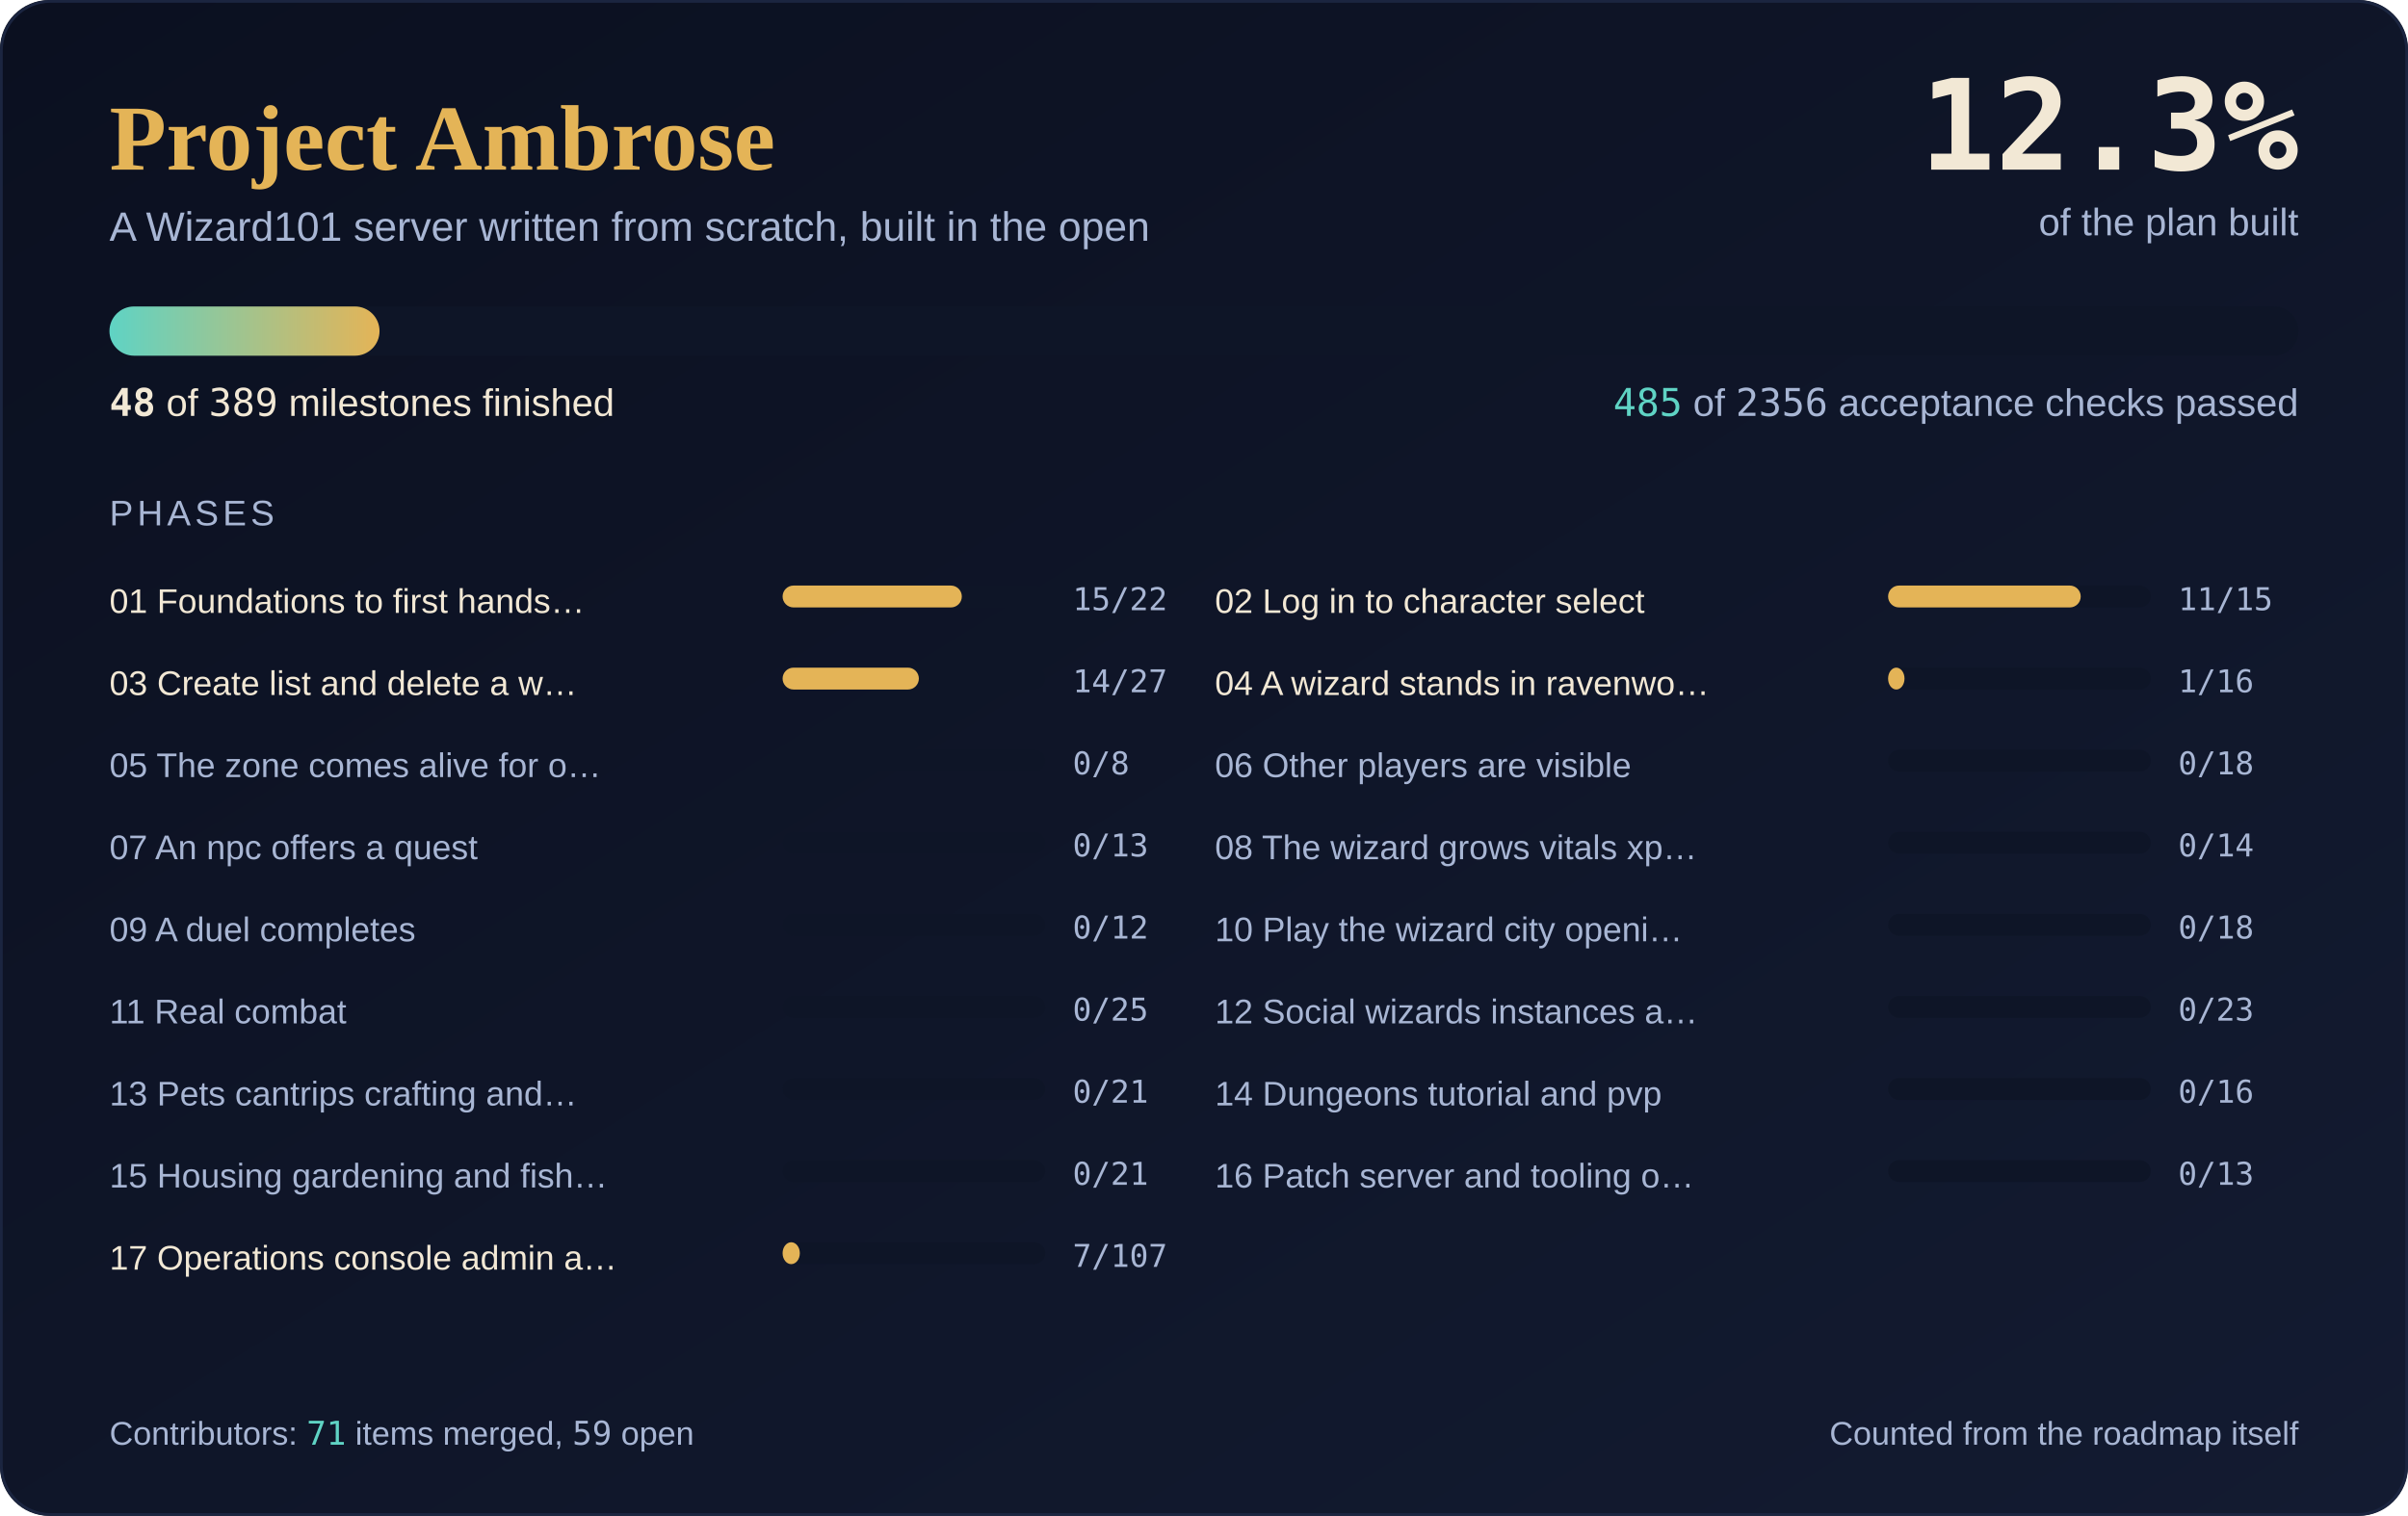
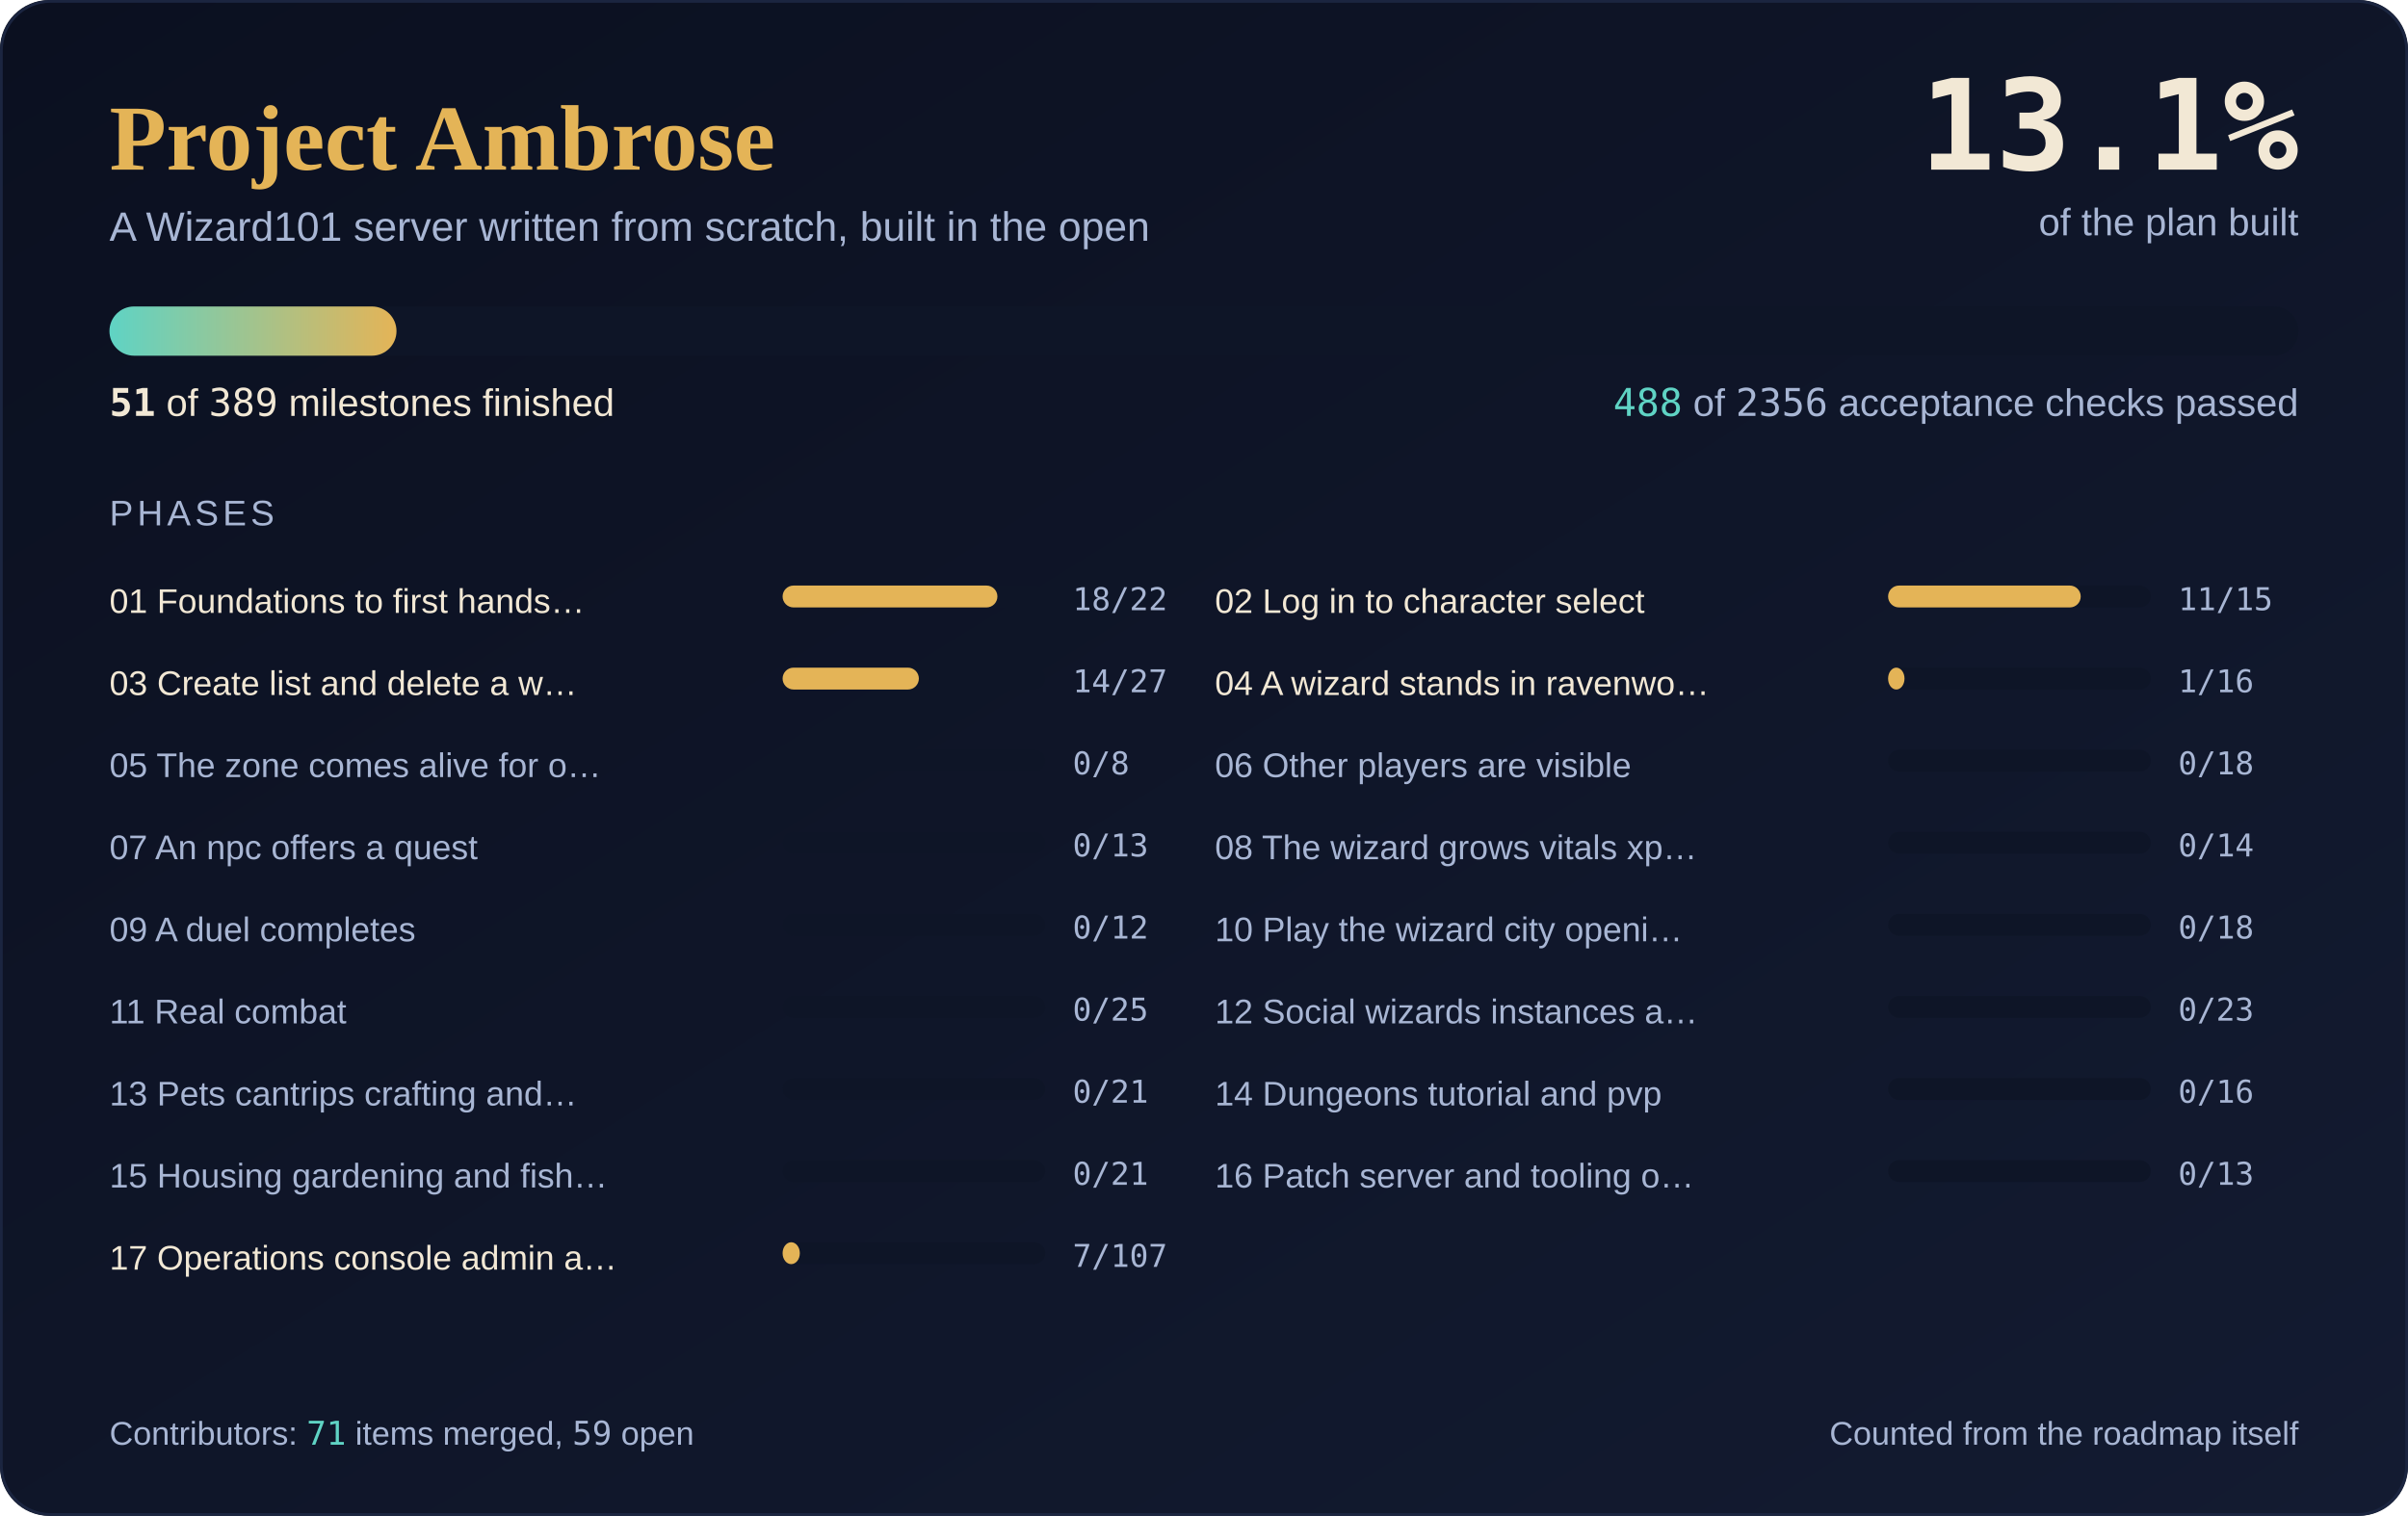
- <svg xmlns="http://www.w3.org/2000/svg" width="880" height="554" viewBox="0 0 880 554" role="img" aria-label="Project Ambrose progress: 48 of 389 milestones complete, 12.3 percent">
+ <svg xmlns="http://www.w3.org/2000/svg" width="880" height="554" viewBox="0 0 880 554" role="img" aria-label="Project Ambrose progress: 51 of 389 milestones complete, 13.1 percent">
  <defs>
    <linearGradient id="sky" x1="0" y1="0" x2="1" y2="1">
      <stop offset="0" stop-color="#0B1020" />
      <stop offset="1" stop-color="#131B31" />
    </linearGradient>
    <linearGradient id="fill" x1="0" y1="0" x2="1" y2="0">
      <stop offset="0" stop-color="#5FD3C4" />
      <stop offset="1" stop-color="#E4B457" />
    </linearGradient>
  </defs>
  <rect width="880" height="554" rx="18" fill="url(#sky)" />
  <rect x="0.5" y="0.5" width="879" height="553" rx="18" fill="none" stroke="#1B2540" />
  <text x="40" y="62" font-family="'Cormorant Garamond', Georgia, 'Times New Roman', serif" font-size="34" font-weight="600" fill="#E4B457">Project Ambrose</text>
  <text x="40" y="88" font-family="Karla, 'Segoe UI', 'Helvetica Neue', Arial, sans-serif" font-size="15" fill="#A8B6D4">A Wizard101 server written from scratch, built in the open</text>
-   <text x="840" y="62" text-anchor="end" font-family="'JetBrains Mono', Consolas, 'DejaVu Sans Mono', monospace" font-size="46" font-weight="700" fill="#F2E8D5">12.3%</text>
+   <text x="840" y="62" text-anchor="end" font-family="'JetBrains Mono', Consolas, 'DejaVu Sans Mono', monospace" font-size="46" font-weight="700" fill="#F2E8D5">13.1%</text>
  <text x="840" y="86" text-anchor="end" font-family="Karla, 'Segoe UI', 'Helvetica Neue', Arial, sans-serif" font-size="14" fill="#A8B6D4">of the plan built</text>
  <rect x="40" y="112" width="800" height="18" rx="9.0" fill="#0E1527" />
-   <rect x="40" y="112" width="98.7" height="18" rx="9.0" fill="url(#fill)" />
+   <rect x="40" y="112" width="104.9" height="18" rx="9.0" fill="url(#fill)" />
  <text x="40" y="152" font-family="Karla, 'Segoe UI', 'Helvetica Neue', Arial, sans-serif" font-size="14" fill="#F2E8D5">
-     <tspan font-family="'JetBrains Mono', Consolas, 'DejaVu Sans Mono', monospace" font-weight="700">48</tspan> of <tspan font-family="'JetBrains Mono', Consolas, 'DejaVu Sans Mono', monospace">389</tspan> milestones finished</text>
+     <tspan font-family="'JetBrains Mono', Consolas, 'DejaVu Sans Mono', monospace" font-weight="700">51</tspan> of <tspan font-family="'JetBrains Mono', Consolas, 'DejaVu Sans Mono', monospace">389</tspan> milestones finished</text>
  <text x="840" y="152" text-anchor="end" font-family="Karla, 'Segoe UI', 'Helvetica Neue', Arial, sans-serif" font-size="14" fill="#A8B6D4">
-     <tspan font-family="'JetBrains Mono', Consolas, 'DejaVu Sans Mono', monospace" fill="#5FD3C4">485</tspan> of <tspan font-family="'JetBrains Mono', Consolas, 'DejaVu Sans Mono', monospace">2356</tspan> acceptance checks passed</text>
+     <tspan font-family="'JetBrains Mono', Consolas, 'DejaVu Sans Mono', monospace" fill="#5FD3C4">488</tspan> of <tspan font-family="'JetBrains Mono', Consolas, 'DejaVu Sans Mono', monospace">2356</tspan> acceptance checks passed</text>
  <text x="40" y="192" font-family="Karla, 'Segoe UI', 'Helvetica Neue', Arial, sans-serif" font-size="13" fill="#A8B6D4" letter-spacing="1.5">PHASES</text>
  <text x="40" y="224" font-family="Karla, 'Segoe UI', 'Helvetica Neue', Arial, sans-serif" font-size="12.5" fill="#F2E8D5">01 Foundations to first hands…</text>
  <rect x="286" y="214" width="96" height="8" rx="4.0" fill="#0E1527" />
-   <rect x="286" y="214" width="65.5" height="8" rx="4.0" fill="#E4B457" />
-   <text x="392" y="223" font-family="'JetBrains Mono', Consolas, 'DejaVu Sans Mono', monospace" font-size="11.5" fill="#A8B6D4">15/22</text>
+   <rect x="286" y="214" width="78.5" height="8" rx="4.0" fill="#E4B457" />
+   <text x="392" y="223" font-family="'JetBrains Mono', Consolas, 'DejaVu Sans Mono', monospace" font-size="11.5" fill="#A8B6D4">18/22</text>
  <text x="444" y="224" font-family="Karla, 'Segoe UI', 'Helvetica Neue', Arial, sans-serif" font-size="12.5" fill="#F2E8D5">02 Log in to character select</text>
  <rect x="690" y="214" width="96" height="8" rx="4.0" fill="#0E1527" />
  <rect x="690" y="214" width="70.4" height="8" rx="4.0" fill="#E4B457" />
  <text x="796" y="223" font-family="'JetBrains Mono', Consolas, 'DejaVu Sans Mono', monospace" font-size="11.5" fill="#A8B6D4">11/15</text>
  <text x="40" y="254" font-family="Karla, 'Segoe UI', 'Helvetica Neue', Arial, sans-serif" font-size="12.5" fill="#F2E8D5">03 Create list and delete a w…</text>
  <rect x="286" y="244" width="96" height="8" rx="4.0" fill="#0E1527" />
  <rect x="286" y="244" width="49.8" height="8" rx="4.0" fill="#E4B457" />
  <text x="392" y="253" font-family="'JetBrains Mono', Consolas, 'DejaVu Sans Mono', monospace" font-size="11.5" fill="#A8B6D4">14/27</text>
  <text x="444" y="254" font-family="Karla, 'Segoe UI', 'Helvetica Neue', Arial, sans-serif" font-size="12.5" fill="#F2E8D5">04 A wizard stands in ravenwo…</text>
  <rect x="690" y="244" width="96" height="8" rx="4.0" fill="#0E1527" />
  <rect x="690" y="244" width="6.0" height="8" rx="4.0" fill="#E4B457" />
  <text x="796" y="253" font-family="'JetBrains Mono', Consolas, 'DejaVu Sans Mono', monospace" font-size="11.5" fill="#A8B6D4">1/16</text>
  <text x="40" y="284" font-family="Karla, 'Segoe UI', 'Helvetica Neue', Arial, sans-serif" font-size="12.5" fill="#A8B6D4">05 The zone comes alive for o…</text>
  <rect x="286" y="274" width="96" height="8" rx="4.0" fill="#0E1527" />
  <text x="392" y="283" font-family="'JetBrains Mono', Consolas, 'DejaVu Sans Mono', monospace" font-size="11.5" fill="#A8B6D4">0/8</text>
  <text x="444" y="284" font-family="Karla, 'Segoe UI', 'Helvetica Neue', Arial, sans-serif" font-size="12.5" fill="#A8B6D4">06 Other players are visible</text>
  <rect x="690" y="274" width="96" height="8" rx="4.0" fill="#0E1527" />
  <text x="796" y="283" font-family="'JetBrains Mono', Consolas, 'DejaVu Sans Mono', monospace" font-size="11.5" fill="#A8B6D4">0/18</text>
  <text x="40" y="314" font-family="Karla, 'Segoe UI', 'Helvetica Neue', Arial, sans-serif" font-size="12.5" fill="#A8B6D4">07 An npc offers a quest</text>
  <rect x="286" y="304" width="96" height="8" rx="4.0" fill="#0E1527" />
  <text x="392" y="313" font-family="'JetBrains Mono', Consolas, 'DejaVu Sans Mono', monospace" font-size="11.5" fill="#A8B6D4">0/13</text>
  <text x="444" y="314" font-family="Karla, 'Segoe UI', 'Helvetica Neue', Arial, sans-serif" font-size="12.5" fill="#A8B6D4">08 The wizard grows vitals xp…</text>
  <rect x="690" y="304" width="96" height="8" rx="4.0" fill="#0E1527" />
  <text x="796" y="313" font-family="'JetBrains Mono', Consolas, 'DejaVu Sans Mono', monospace" font-size="11.5" fill="#A8B6D4">0/14</text>
  <text x="40" y="344" font-family="Karla, 'Segoe UI', 'Helvetica Neue', Arial, sans-serif" font-size="12.5" fill="#A8B6D4">09 A duel completes</text>
  <rect x="286" y="334" width="96" height="8" rx="4.0" fill="#0E1527" />
  <text x="392" y="343" font-family="'JetBrains Mono', Consolas, 'DejaVu Sans Mono', monospace" font-size="11.5" fill="#A8B6D4">0/12</text>
  <text x="444" y="344" font-family="Karla, 'Segoe UI', 'Helvetica Neue', Arial, sans-serif" font-size="12.5" fill="#A8B6D4">10 Play the wizard city openi…</text>
  <rect x="690" y="334" width="96" height="8" rx="4.0" fill="#0E1527" />
  <text x="796" y="343" font-family="'JetBrains Mono', Consolas, 'DejaVu Sans Mono', monospace" font-size="11.5" fill="#A8B6D4">0/18</text>
  <text x="40" y="374" font-family="Karla, 'Segoe UI', 'Helvetica Neue', Arial, sans-serif" font-size="12.5" fill="#A8B6D4">11 Real combat</text>
  <rect x="286" y="364" width="96" height="8" rx="4.0" fill="#0E1527" />
  <text x="392" y="373" font-family="'JetBrains Mono', Consolas, 'DejaVu Sans Mono', monospace" font-size="11.5" fill="#A8B6D4">0/25</text>
  <text x="444" y="374" font-family="Karla, 'Segoe UI', 'Helvetica Neue', Arial, sans-serif" font-size="12.5" fill="#A8B6D4">12 Social wizards instances a…</text>
  <rect x="690" y="364" width="96" height="8" rx="4.0" fill="#0E1527" />
  <text x="796" y="373" font-family="'JetBrains Mono', Consolas, 'DejaVu Sans Mono', monospace" font-size="11.5" fill="#A8B6D4">0/23</text>
  <text x="40" y="404" font-family="Karla, 'Segoe UI', 'Helvetica Neue', Arial, sans-serif" font-size="12.5" fill="#A8B6D4">13 Pets cantrips crafting and…</text>
  <rect x="286" y="394" width="96" height="8" rx="4.0" fill="#0E1527" />
  <text x="392" y="403" font-family="'JetBrains Mono', Consolas, 'DejaVu Sans Mono', monospace" font-size="11.5" fill="#A8B6D4">0/21</text>
  <text x="444" y="404" font-family="Karla, 'Segoe UI', 'Helvetica Neue', Arial, sans-serif" font-size="12.5" fill="#A8B6D4">14 Dungeons tutorial and pvp</text>
  <rect x="690" y="394" width="96" height="8" rx="4.0" fill="#0E1527" />
  <text x="796" y="403" font-family="'JetBrains Mono', Consolas, 'DejaVu Sans Mono', monospace" font-size="11.5" fill="#A8B6D4">0/16</text>
  <text x="40" y="434" font-family="Karla, 'Segoe UI', 'Helvetica Neue', Arial, sans-serif" font-size="12.5" fill="#A8B6D4">15 Housing gardening and fish…</text>
  <rect x="286" y="424" width="96" height="8" rx="4.0" fill="#0E1527" />
  <text x="392" y="433" font-family="'JetBrains Mono', Consolas, 'DejaVu Sans Mono', monospace" font-size="11.5" fill="#A8B6D4">0/21</text>
  <text x="444" y="434" font-family="Karla, 'Segoe UI', 'Helvetica Neue', Arial, sans-serif" font-size="12.5" fill="#A8B6D4">16 Patch server and tooling o…</text>
  <rect x="690" y="424" width="96" height="8" rx="4.0" fill="#0E1527" />
  <text x="796" y="433" font-family="'JetBrains Mono', Consolas, 'DejaVu Sans Mono', monospace" font-size="11.5" fill="#A8B6D4">0/13</text>
  <text x="40" y="464" font-family="Karla, 'Segoe UI', 'Helvetica Neue', Arial, sans-serif" font-size="12.5" fill="#F2E8D5">17 Operations console admin a…</text>
  <rect x="286" y="454" width="96" height="8" rx="4.0" fill="#0E1527" />
  <rect x="286" y="454" width="6.3" height="8" rx="4.0" fill="#E4B457" />
  <text x="392" y="463" font-family="'JetBrains Mono', Consolas, 'DejaVu Sans Mono', monospace" font-size="11.5" fill="#A8B6D4">7/107</text>
  <text x="40" y="528" font-family="Karla, 'Segoe UI', 'Helvetica Neue', Arial, sans-serif" font-size="12" fill="#A8B6D4">Contributors: <tspan font-family="'JetBrains Mono', Consolas, 'DejaVu Sans Mono', monospace" fill="#5FD3C4">71</tspan> items merged, <tspan font-family="'JetBrains Mono', Consolas, 'DejaVu Sans Mono', monospace">59</tspan> open</text>
  <text x="840" y="528" text-anchor="end" font-family="Karla, 'Segoe UI', 'Helvetica Neue', Arial, sans-serif" font-size="12" fill="#A8B6D4">Counted from the roadmap itself</text>
</svg>
